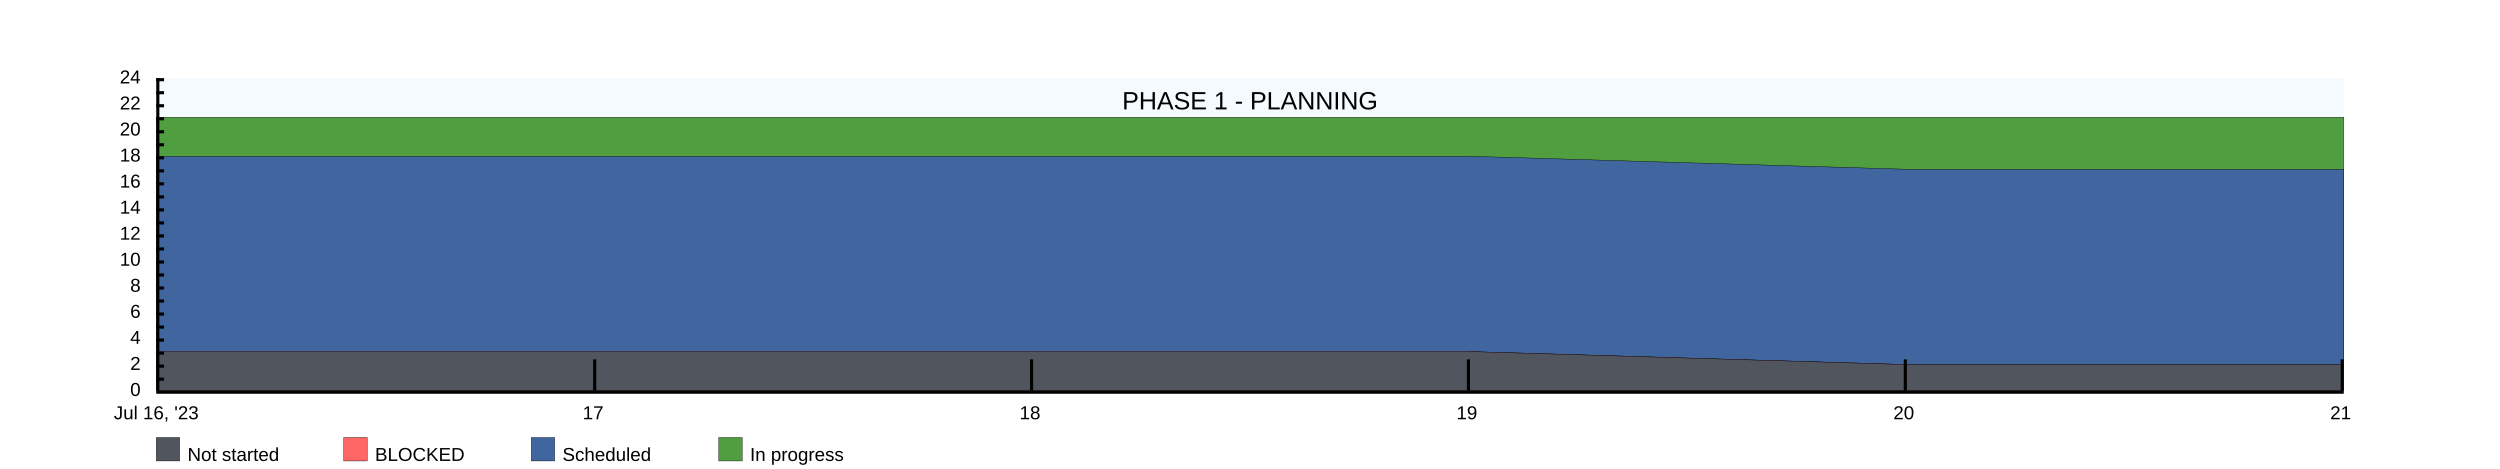
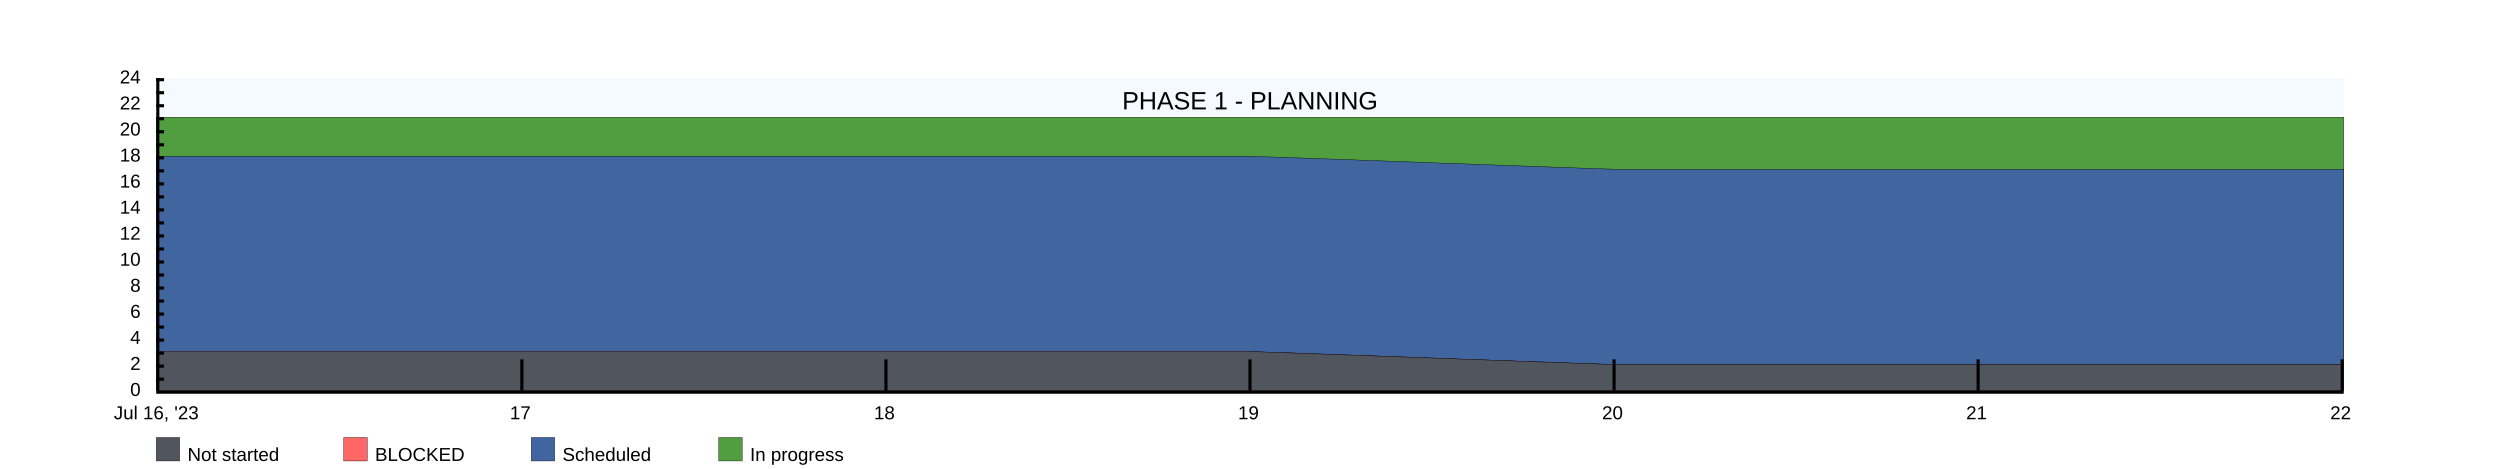
<svg xmlns="http://www.w3.org/2000/svg" width="1600" height="300">
  <rect x="100" y="50" width="1400" height="200" fill="rgba(221, 239, 250, .3)" />
  <clipPath id="theGraph">
    <rect x="100" y="50" width="1400" height="200" fill="black" />
  </clipPath>
  <rect x="100" y="280" width="15" height="15" fill="#51565E" stroke="black" stroke-width="0.25" />
  <text x="120" y="295" font-family="Arial" font-size="12" fill="black">Not started</text>
  <rect x="220" y="280" width="15" height="15" fill="#FF6666" stroke="black" stroke-width="0.25" />
  <text x="240" y="295" font-family="Arial" font-size="12" fill="black">BLOCKED</text>
  <rect x="340" y="280" width="15" height="15" fill="#41659E" stroke="black" stroke-width="0.25" />
  <text x="360" y="295" font-family="Arial" font-size="12" fill="black">Scheduled</text>
  <rect x="460" y="280" width="15" height="15" fill="#519E41" stroke="black" stroke-width="0.25" />
  <text x="480" y="295" font-family="Arial" font-size="12" fill="black">In progress</text>
-   <path d="M 100 75 M 100 75 C 100 75 380 75 380 75 C 380 75 660 75 660 75 C 660 75 940 75 940 75 C 940 75 1220 75 1220 75 C 1220 75 1500 75 1500 75 C 1500 75 1500 250 1500 250 C 1500 250 100 250 100 250 Z" fill="#519E41" stroke="black" stroke-width="0.25" />
-   <path d="M 100 100 M 100 100 C 100 100 380 100 380 100 C 380 100 660 100 660 100 C 660 100 940 100 940 100 C 944.167 100 1215.833 108.333 1220 108.333 C 1220 108.333 1500 108.333 1500 108.333 C 1500 108.333 1500 250 1500 250 C 1500 250 100 250 100 250 Z" fill="#41659E" stroke="black" stroke-width="0.25" />
-   <path d="M 100 225 M 100 225 C 100 225 380 225 380 225 C 380 225 660 225 660 225 C 660 225 940 225 940 225 C 944.167 225 1215.833 233.333 1220 233.333 C 1220 233.333 1500 233.333 1500 233.333 C 1500 233.333 1500 250 1500 250 C 1500 250 100 250 100 250 Z" fill="#FF6666" stroke="black" stroke-width="0.25" />
-   <path d="M 100 225 M 100 225 C 100 225 380 225 380 225 C 380 225 660 225 660 225 C 660 225 940 225 940 225 C 944.167 225 1215.833 233.333 1220 233.333 C 1220 233.333 1500 233.333 1500 233.333 C 1500 233.333 1500 250 1500 250 C 1500 250 100 250 100 250 Z" fill="#51565E" stroke="black" stroke-width="0.25" />
+   <path d="M 100 75 M 100 75 C 100 75 333.333 75 333.333 75 C 333.333 75 566.667 75 566.667 75 C 566.667 75 800 75 800 75 C 800 75 1033.333 75 1033.333 75 C 1033.333 75 1266.667 75 1266.667 75 C 1266.667 75 1500 75 1500 75 C 1500 75 1500 250 1500 250 C 1500 250 100 250 100 250 Z" fill="#519E41" stroke="black" stroke-width="0.25" />
+   <path d="M 100 100 M 100 100 C 100 100 333.333 100 333.333 100 C 333.333 100 566.667 100 566.667 100 C 566.667 100 800 100 800 100 C 804.167 100 1029.167 108.333 1033.333 108.333 C 1033.333 108.333 1266.667 108.333 1266.667 108.333 C 1266.667 108.333 1500 108.333 1500 108.333 C 1500 108.333 1500 250 1500 250 C 1500 250 100 250 100 250 Z" fill="#41659E" stroke="black" stroke-width="0.25" />
+   <path d="M 100 225 M 100 225 C 100 225 333.333 225 333.333 225 C 333.333 225 566.667 225 566.667 225 C 566.667 225 800 225 800 225 C 804.167 225 1029.167 233.333 1033.333 233.333 C 1033.333 233.333 1266.667 233.333 1266.667 233.333 C 1266.667 233.333 1500 233.333 1500 233.333 C 1500 233.333 1500 250 1500 250 C 1500 250 100 250 100 250 Z" fill="#FF6666" stroke="black" stroke-width="0.25" />
+   <path d="M 100 225 M 100 225 C 100 225 333.333 225 333.333 225 C 333.333 225 566.667 225 566.667 225 C 566.667 225 800 225 800 225 C 804.167 225 1029.167 233.333 1033.333 233.333 C 1033.333 233.333 1266.667 233.333 1266.667 233.333 C 1266.667 233.333 1500 233.333 1500 233.333 C 1500 233.333 1500 250 1500 250 C 1500 250 100 250 100 250 Z" fill="#51565E" stroke="black" stroke-width="0.25" />
  <text x="800" y="70" font-family="Arial" font-size="16" fill="black" text-anchor="middle" alignment-baseline="middle">PHASE 1 - PLANNING</text>
  <rect x="100" y="250" width="1400" height="2" fill="black" />
  <rect x="100" y="50" width="5" height="2" fill="black" />
  <rect x="100" y="58.333" width="5" height="2" fill="black" />
  <rect x="100" y="66.667" width="5" height="2" fill="black" />
  <rect x="100" y="75" width="5" height="2" fill="black" />
  <rect x="100" y="83.333" width="5" height="2" fill="black" />
  <rect x="100" y="91.667" width="5" height="2" fill="black" />
  <rect x="100" y="100" width="5" height="2" fill="black" />
  <rect x="100" y="108.333" width="5" height="2" fill="black" />
  <rect x="100" y="116.667" width="5" height="2" fill="black" />
  <rect x="100" y="125" width="5" height="2" fill="black" />
  <rect x="100" y="133.333" width="5" height="2" fill="black" />
  <rect x="100" y="141.667" width="5" height="2" fill="black" />
  <rect x="100" y="150" width="5" height="2" fill="black" />
  <rect x="100" y="158.333" width="5" height="2" fill="black" />
  <rect x="100" y="166.667" width="5" height="2" fill="black" />
  <rect x="100" y="175" width="5" height="2" fill="black" />
  <rect x="100" y="183.333" width="5" height="2" fill="black" />
  <rect x="100" y="191.667" width="5" height="2" fill="black" />
  <rect x="100" y="200" width="5" height="2" fill="black" />
  <rect x="100" y="208.333" width="5" height="2" fill="black" />
  <rect x="100" y="216.667" width="5" height="2" fill="black" />
  <rect x="100" y="225" width="5" height="2" fill="black" />
  <rect x="100" y="233.333" width="5" height="2" fill="black" />
  <rect x="100" y="241.667" width="5" height="2" fill="black" />
  <text x="90" y="50" font-family="Arial" font-size="12" fill="black" text-anchor="end" dominant-baseline="middle">24</text>
  <text x="90" y="58.333" font-family="Arial" font-size="12" fill="black" text-anchor="end" dominant-baseline="middle" />
  <text x="90" y="66.667" font-family="Arial" font-size="12" fill="black" text-anchor="end" dominant-baseline="middle">22</text>
  <text x="90" y="75" font-family="Arial" font-size="12" fill="black" text-anchor="end" dominant-baseline="middle" />
  <text x="90" y="83.333" font-family="Arial" font-size="12" fill="black" text-anchor="end" dominant-baseline="middle">20</text>
  <text x="90" y="91.667" font-family="Arial" font-size="12" fill="black" text-anchor="end" dominant-baseline="middle" />
  <text x="90" y="100" font-family="Arial" font-size="12" fill="black" text-anchor="end" dominant-baseline="middle">18</text>
  <text x="90" y="108.333" font-family="Arial" font-size="12" fill="black" text-anchor="end" dominant-baseline="middle" />
  <text x="90" y="116.667" font-family="Arial" font-size="12" fill="black" text-anchor="end" dominant-baseline="middle">16</text>
  <text x="90" y="125" font-family="Arial" font-size="12" fill="black" text-anchor="end" dominant-baseline="middle" />
  <text x="90" y="133.333" font-family="Arial" font-size="12" fill="black" text-anchor="end" dominant-baseline="middle">14</text>
  <text x="90" y="141.667" font-family="Arial" font-size="12" fill="black" text-anchor="end" dominant-baseline="middle" />
  <text x="90" y="150" font-family="Arial" font-size="12" fill="black" text-anchor="end" dominant-baseline="middle">12</text>
  <text x="90" y="158.333" font-family="Arial" font-size="12" fill="black" text-anchor="end" dominant-baseline="middle" />
  <text x="90" y="166.667" font-family="Arial" font-size="12" fill="black" text-anchor="end" dominant-baseline="middle">10</text>
  <text x="90" y="175" font-family="Arial" font-size="12" fill="black" text-anchor="end" dominant-baseline="middle" />
  <text x="90" y="183.333" font-family="Arial" font-size="12" fill="black" text-anchor="end" dominant-baseline="middle">8</text>
  <text x="90" y="191.667" font-family="Arial" font-size="12" fill="black" text-anchor="end" dominant-baseline="middle" />
  <text x="90" y="200" font-family="Arial" font-size="12" fill="black" text-anchor="end" dominant-baseline="middle">6</text>
  <text x="90" y="208.333" font-family="Arial" font-size="12" fill="black" text-anchor="end" dominant-baseline="middle" />
  <text x="90" y="216.667" font-family="Arial" font-size="12" fill="black" text-anchor="end" dominant-baseline="middle">4</text>
  <text x="90" y="225" font-family="Arial" font-size="12" fill="black" text-anchor="end" dominant-baseline="middle" />
  <text x="90" y="233.333" font-family="Arial" font-size="12" fill="black" text-anchor="end" dominant-baseline="middle">2</text>
  <text x="90" y="241.667" font-family="Arial" font-size="12" fill="black" text-anchor="end" dominant-baseline="middle" />
  <text x="90" y="250" font-family="Arial" font-size="12" fill="black" text-anchor="end" dominant-baseline="middle">0</text>
  <text x="100" y="260" font-family="Arial" fill="black" text-anchor="middle" dominant-baseline="hanging">Jul 16, '23</text>
-   <text x="379.6" y="260" font-family="Arial" fill="black" text-anchor="middle" dominant-baseline="hanging">17</text>
-   <text x="659.2" y="260" font-family="Arial" fill="black" text-anchor="middle" dominant-baseline="hanging">18</text>
-   <text x="938.8" y="260" font-family="Arial" fill="black" text-anchor="middle" dominant-baseline="hanging">19</text>
-   <text x="1218.4" y="260" font-family="Arial" fill="black" text-anchor="middle" dominant-baseline="hanging">20</text>
-   <text x="1498" y="260" font-family="Arial" fill="black" text-anchor="middle" dominant-baseline="hanging">21</text>
+   <text x="333" y="260" font-family="Arial" fill="black" text-anchor="middle" dominant-baseline="hanging">17</text>
+   <text x="566" y="260" font-family="Arial" fill="black" text-anchor="middle" dominant-baseline="hanging">18</text>
+   <text x="799" y="260" font-family="Arial" fill="black" text-anchor="middle" dominant-baseline="hanging">19</text>
+   <text x="1032" y="260" font-family="Arial" fill="black" text-anchor="middle" dominant-baseline="hanging">20</text>
+   <text x="1265" y="260" font-family="Arial" fill="black" text-anchor="middle" dominant-baseline="hanging">21</text>
+   <text x="1498" y="260" font-family="Arial" fill="black" text-anchor="middle" dominant-baseline="hanging">22</text>
  <rect x="100" y="50" width="2" height="200" fill="black" />
-   <rect x="379.6" y="230" width="2" height="20" fill="black" />
-   <rect x="659.2" y="230" width="2" height="20" fill="black" />
-   <rect x="938.8" y="230" width="2" height="20" fill="black" />
-   <rect x="1218.4" y="230" width="2" height="20" fill="black" />
+   <rect x="333" y="230" width="2" height="20" fill="black" />
+   <rect x="566" y="230" width="2" height="20" fill="black" />
+   <rect x="799" y="230" width="2" height="20" fill="black" />
+   <rect x="1032" y="230" width="2" height="20" fill="black" />
+   <rect x="1265" y="230" width="2" height="20" fill="black" />
  <rect x="1498" y="230" width="2" height="20" fill="black" />
</svg>
